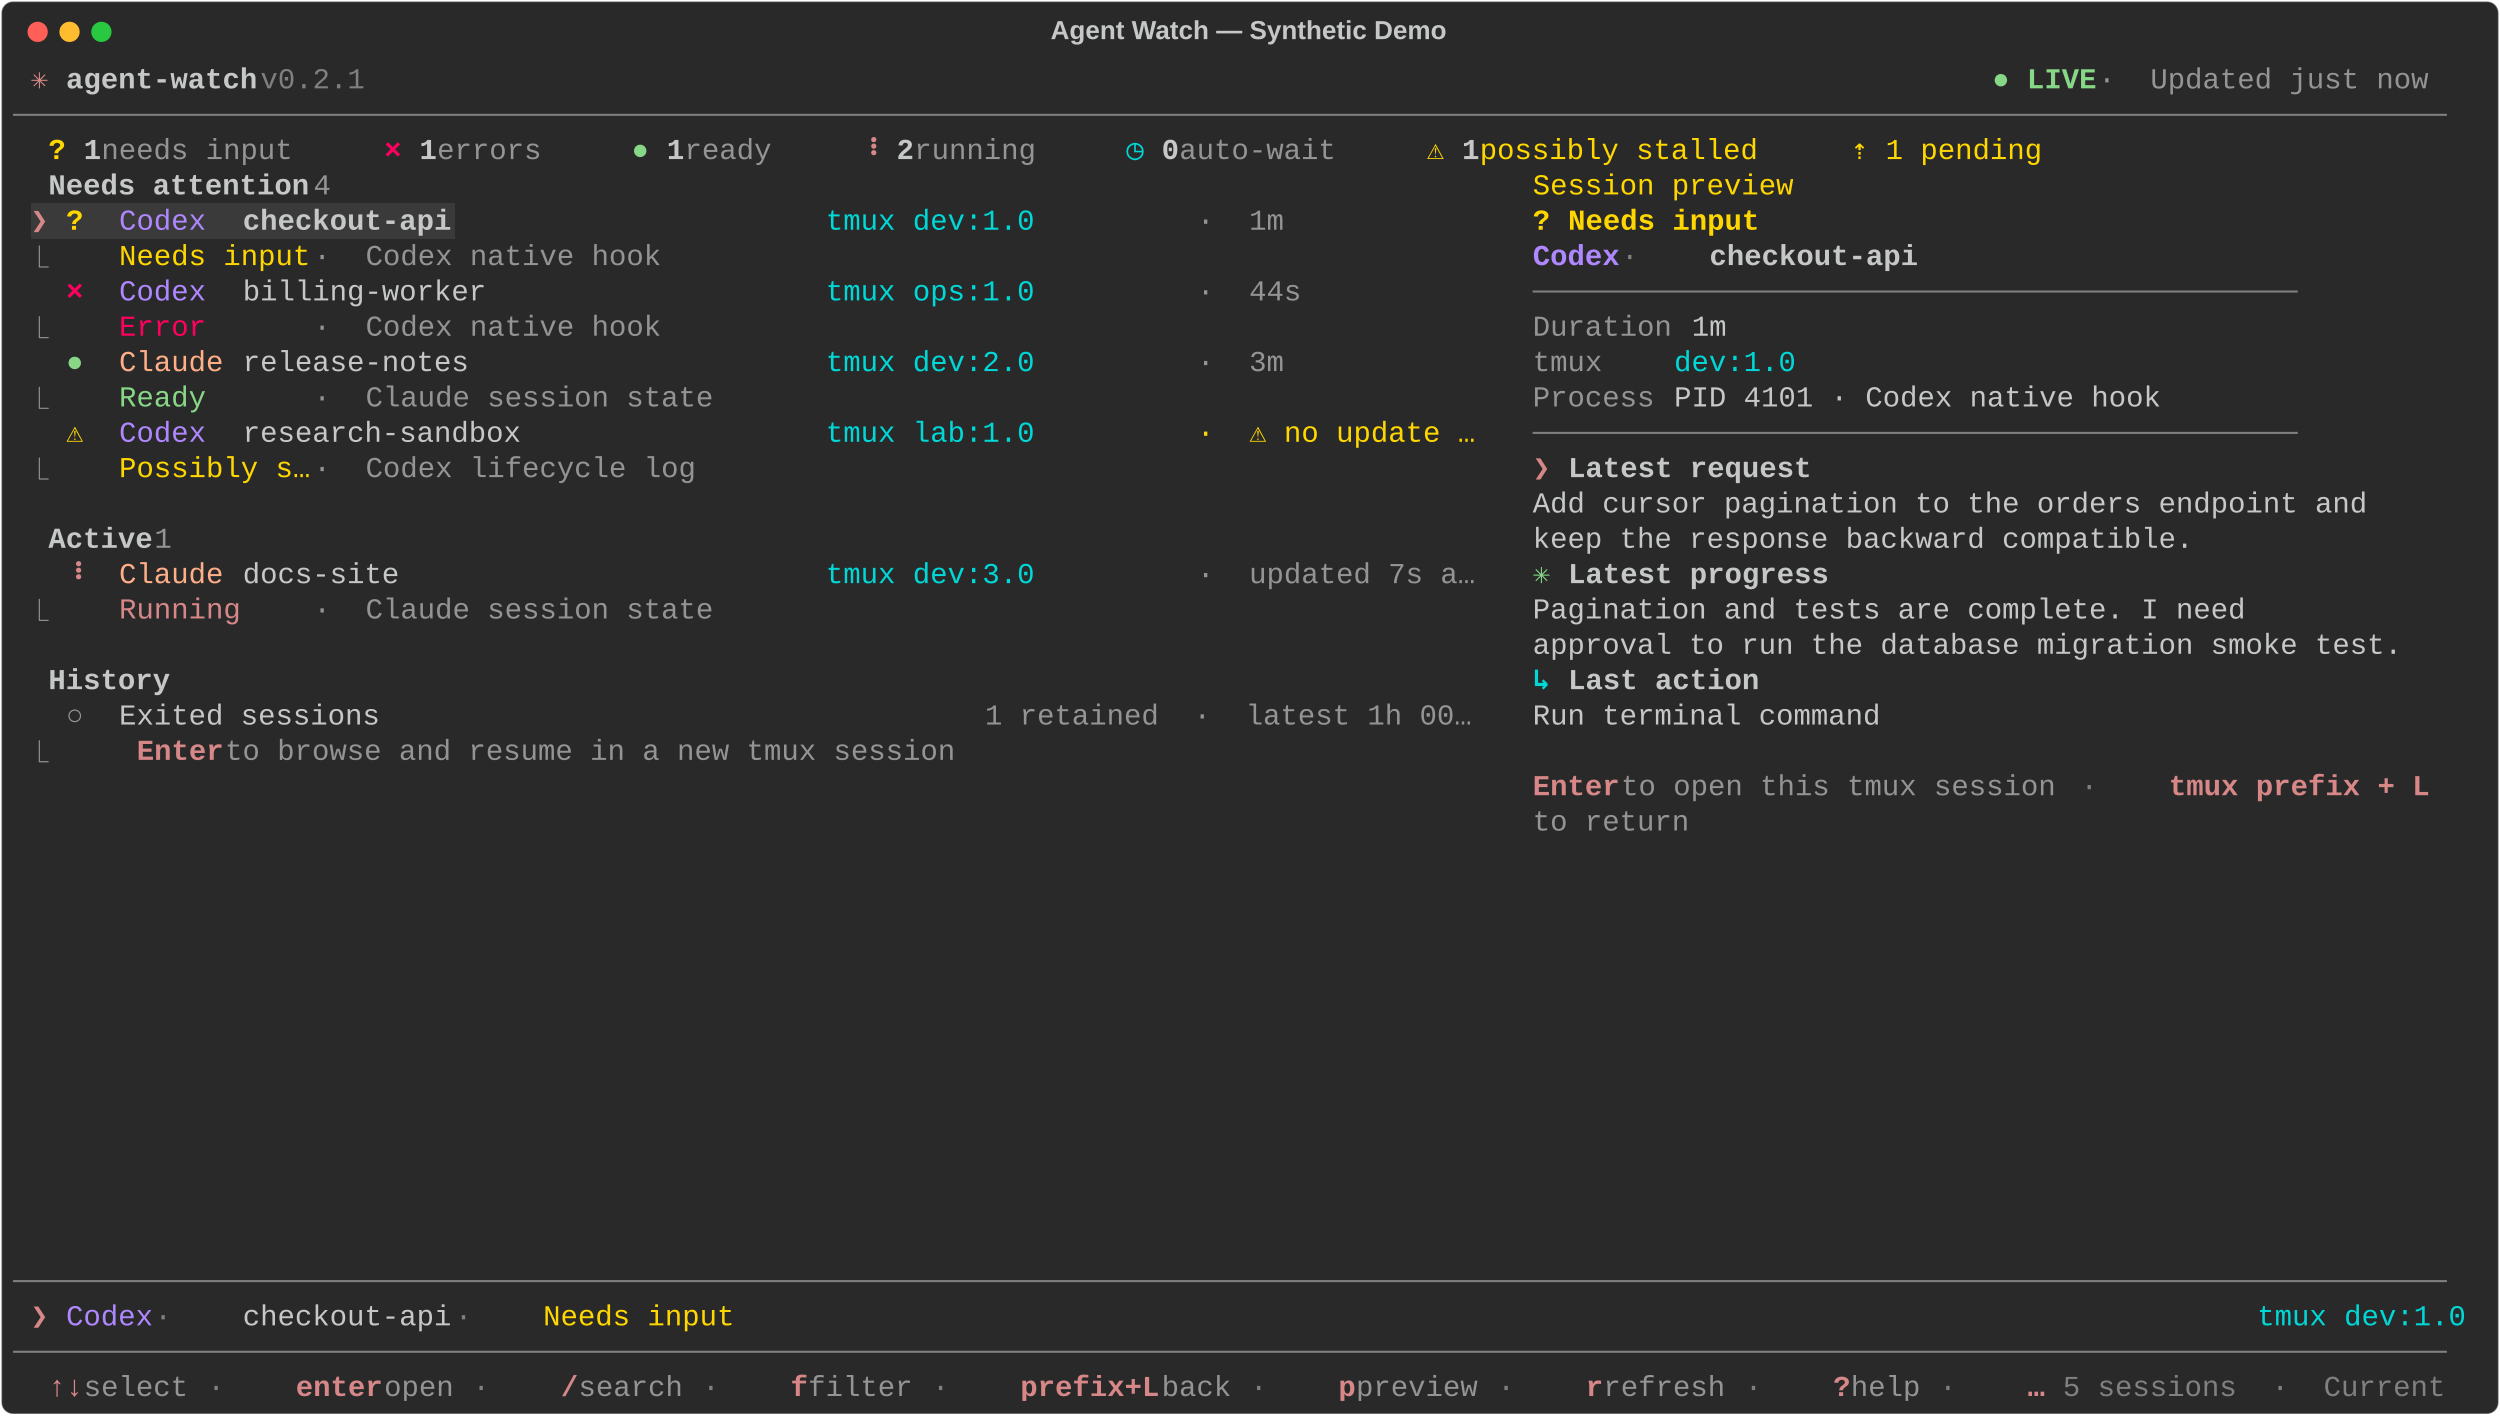
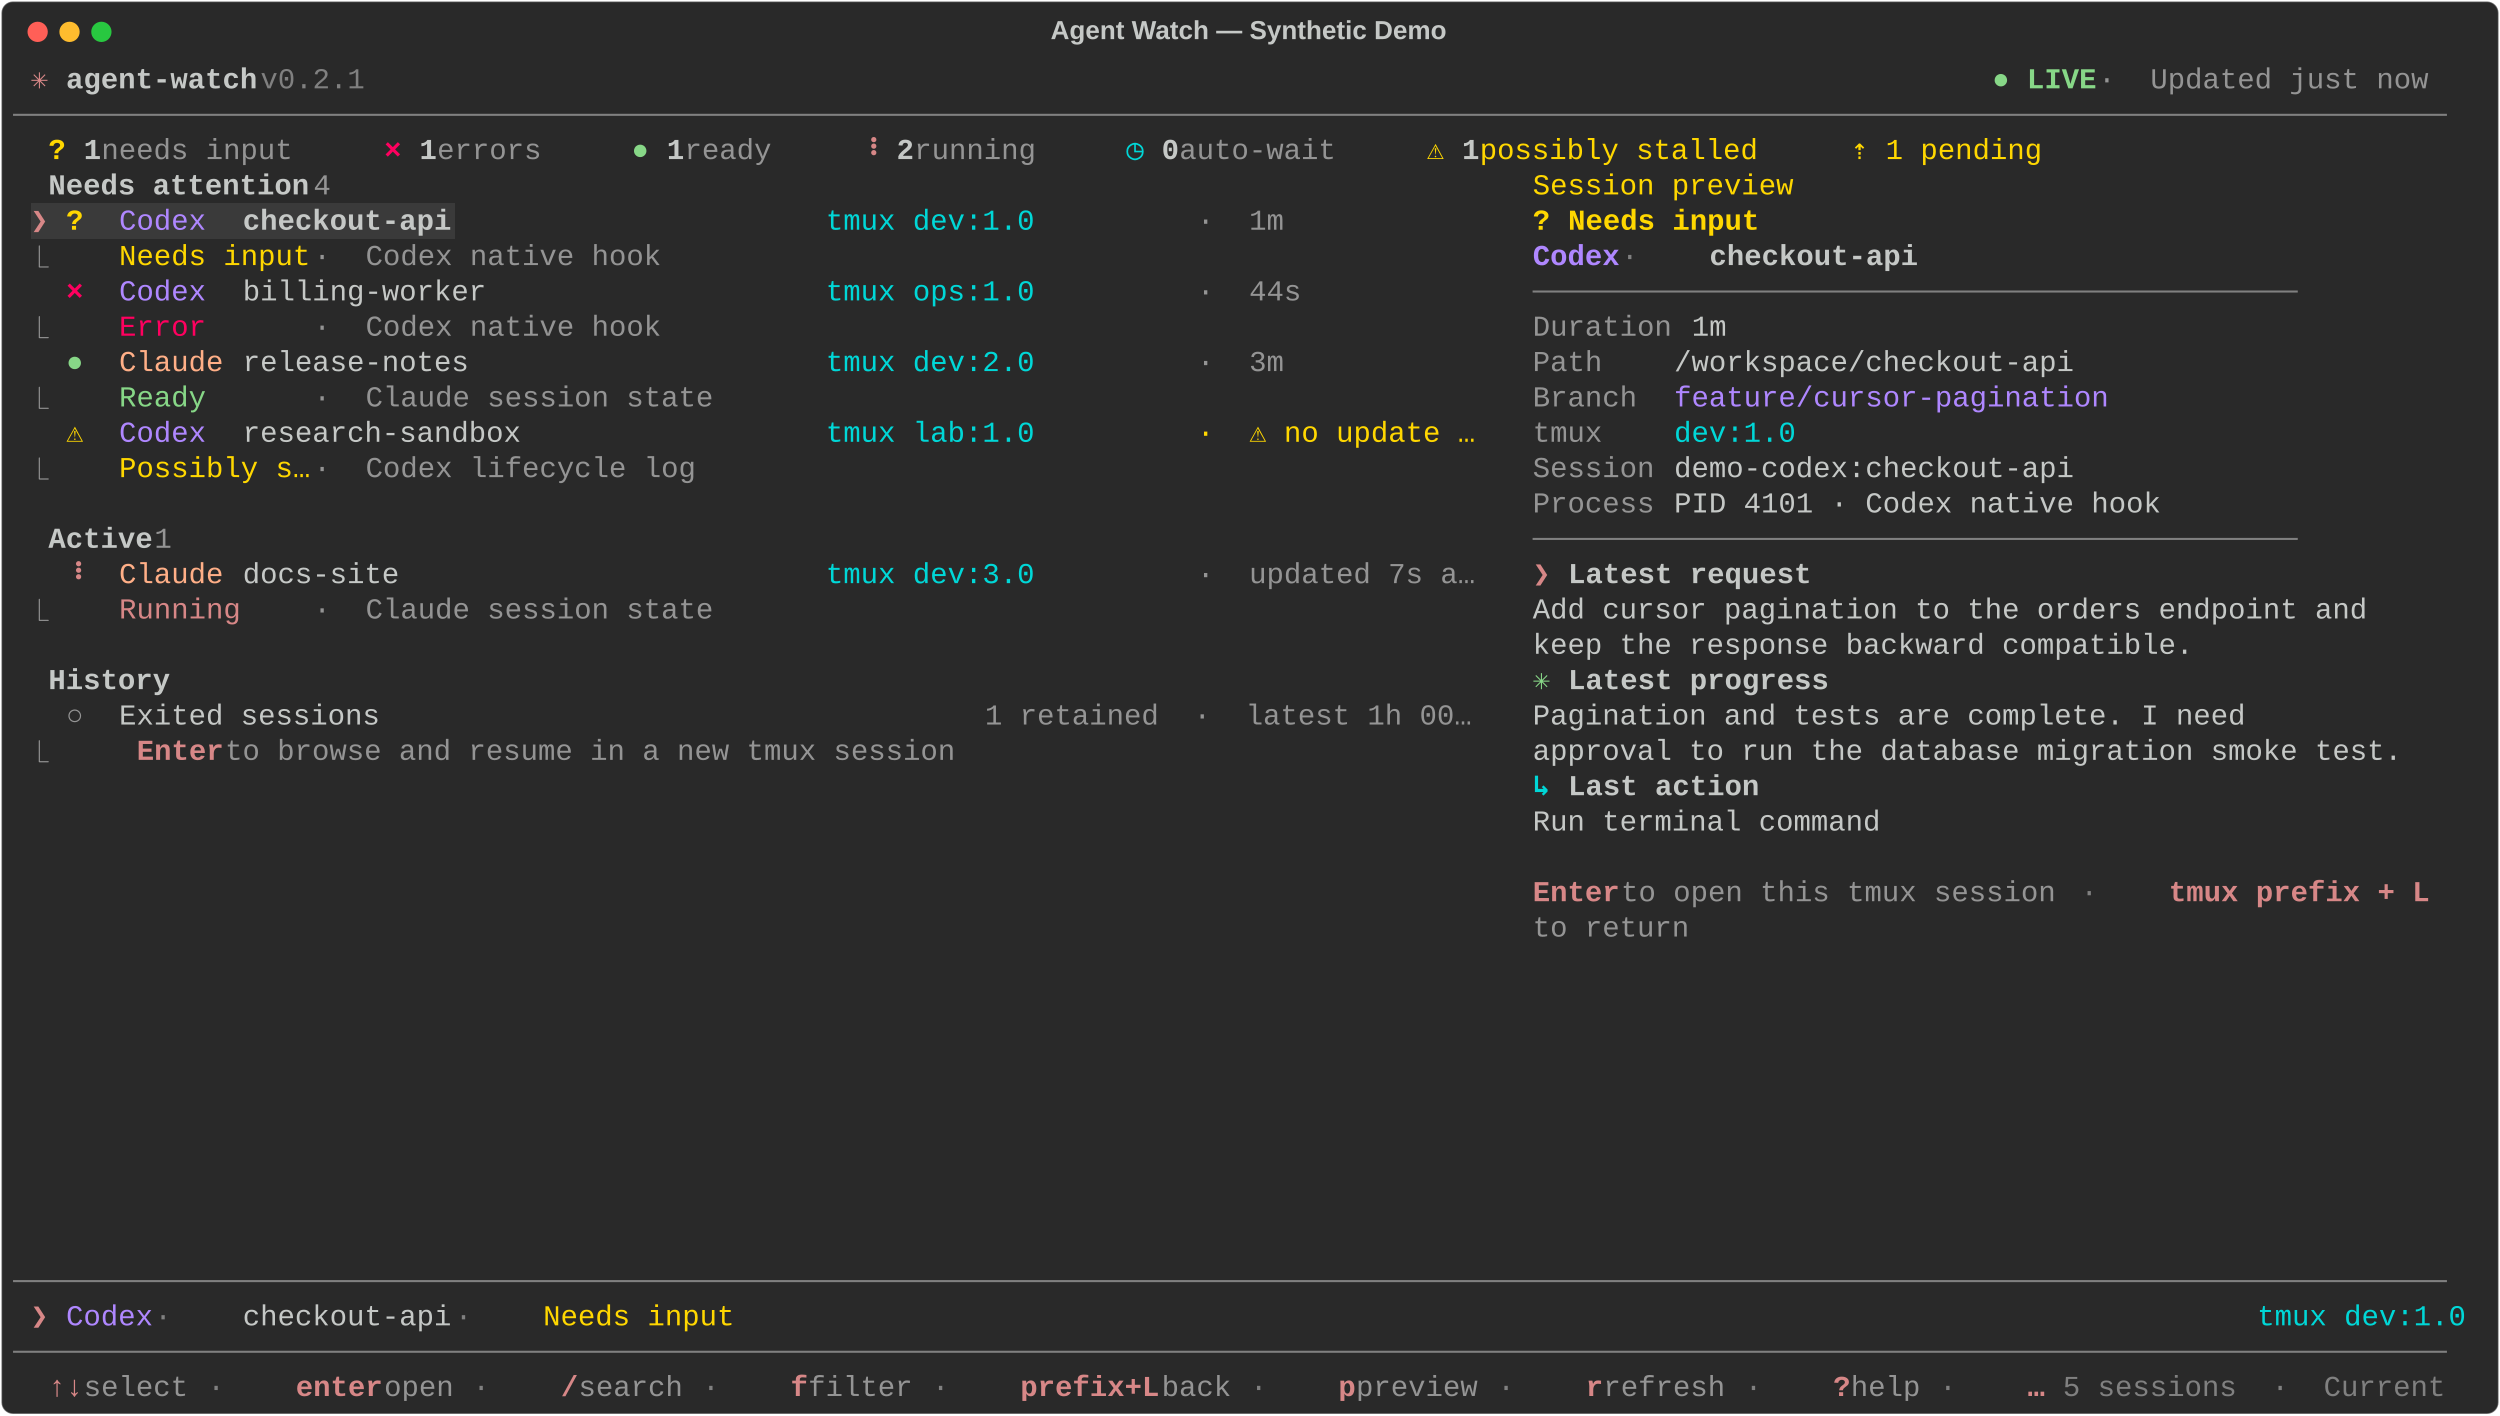
<svg xmlns="http://www.w3.org/2000/svg" class="rich-terminal" viewBox="0 0 1726 977.2">
  <style>

.agent-watch-demo-matrix {
        font-family: "SFMono-Regular", Consolas, "Liberation Mono", monospace;
        font-size: 20px;
        line-height: 24.4px;
        font-variant-east-asian: full-width;
    }

    .agent-watch-demo-title {
        font-size: 18px;
        font-weight: bold;
        font-family: arial;
    }

    .agent-watch-demo-r1 { fill: #c5c8c6 }
.agent-watch-demo-r2 { fill: #d78787;font-weight: bold }
.agent-watch-demo-r3 { fill: #c5c8c6;font-weight: bold }
.agent-watch-demo-r4 { fill: #808080 }
.agent-watch-demo-r5 { fill: #87d787;font-weight: bold }
.agent-watch-demo-r6 { fill: #949494 }
.agent-watch-demo-r7 { fill: #ffd700;font-weight: bold }
.agent-watch-demo-r8 { fill: #ff005f;font-weight: bold }
.agent-watch-demo-r9 { fill: #00d7d7;font-weight: bold }
.agent-watch-demo-r10 { fill: #ffd700 }
.agent-watch-demo-r11 { fill: #af87ff }
.agent-watch-demo-r12 { fill: #00d7d7 }
.agent-watch-demo-r13 { fill: #af87ff;font-weight: bold }
.agent-watch-demo-r14 { fill: #ff005f }
.agent-watch-demo-r15 { fill: #ffaf87 }
.agent-watch-demo-r16 { fill: #87d787 }
.agent-watch-demo-r17 { fill: #d78787 }
.agent-watch-demo-r18 { fill: #949494;font-weight: bold }
    </style>
  <defs>
    <clipPath id="agent-watch-demo-clip-terminal">
      <rect x="0" y="0" width="1707.0" height="926.2" />
    </clipPath>
    <clipPath id="agent-watch-demo-line-0">
      <rect x="0" y="1.5" width="1708" height="24.65" />
    </clipPath>
    <clipPath id="agent-watch-demo-line-1">
      <rect x="0" y="25.9" width="1708" height="24.65" />
    </clipPath>
    <clipPath id="agent-watch-demo-line-2">
      <rect x="0" y="50.3" width="1708" height="24.65" />
    </clipPath>
    <clipPath id="agent-watch-demo-line-3">
      <rect x="0" y="74.7" width="1708" height="24.65" />
    </clipPath>
    <clipPath id="agent-watch-demo-line-4">
      <rect x="0" y="99.1" width="1708" height="24.65" />
    </clipPath>
    <clipPath id="agent-watch-demo-line-5">
      <rect x="0" y="123.5" width="1708" height="24.65" />
    </clipPath>
    <clipPath id="agent-watch-demo-line-6">
      <rect x="0" y="147.9" width="1708" height="24.65" />
    </clipPath>
    <clipPath id="agent-watch-demo-line-7">
      <rect x="0" y="172.3" width="1708" height="24.65" />
    </clipPath>
    <clipPath id="agent-watch-demo-line-8">
      <rect x="0" y="196.7" width="1708" height="24.65" />
    </clipPath>
    <clipPath id="agent-watch-demo-line-9">
      <rect x="0" y="221.1" width="1708" height="24.65" />
    </clipPath>
    <clipPath id="agent-watch-demo-line-10">
      <rect x="0" y="245.5" width="1708" height="24.65" />
    </clipPath>
    <clipPath id="agent-watch-demo-line-11">
      <rect x="0" y="269.9" width="1708" height="24.65" />
    </clipPath>
    <clipPath id="agent-watch-demo-line-12">
      <rect x="0" y="294.3" width="1708" height="24.65" />
    </clipPath>
    <clipPath id="agent-watch-demo-line-13">
      <rect x="0" y="318.7" width="1708" height="24.65" />
    </clipPath>
    <clipPath id="agent-watch-demo-line-14">
      <rect x="0" y="343.1" width="1708" height="24.65" />
    </clipPath>
    <clipPath id="agent-watch-demo-line-15">
      <rect x="0" y="367.5" width="1708" height="24.65" />
    </clipPath>
    <clipPath id="agent-watch-demo-line-16">
      <rect x="0" y="391.9" width="1708" height="24.65" />
    </clipPath>
    <clipPath id="agent-watch-demo-line-17">
      <rect x="0" y="416.3" width="1708" height="24.65" />
    </clipPath>
    <clipPath id="agent-watch-demo-line-18">
      <rect x="0" y="440.7" width="1708" height="24.65" />
    </clipPath>
    <clipPath id="agent-watch-demo-line-19">
      <rect x="0" y="465.1" width="1708" height="24.65" />
    </clipPath>
    <clipPath id="agent-watch-demo-line-20">
      <rect x="0" y="489.5" width="1708" height="24.65" />
    </clipPath>
    <clipPath id="agent-watch-demo-line-21">
      <rect x="0" y="513.9" width="1708" height="24.65" />
    </clipPath>
    <clipPath id="agent-watch-demo-line-22">
      <rect x="0" y="538.3" width="1708" height="24.65" />
    </clipPath>
    <clipPath id="agent-watch-demo-line-23">
      <rect x="0" y="562.7" width="1708" height="24.65" />
    </clipPath>
    <clipPath id="agent-watch-demo-line-24">
      <rect x="0" y="587.1" width="1708" height="24.65" />
    </clipPath>
    <clipPath id="agent-watch-demo-line-25">
      <rect x="0" y="611.5" width="1708" height="24.65" />
    </clipPath>
    <clipPath id="agent-watch-demo-line-26">
      <rect x="0" y="635.9" width="1708" height="24.65" />
    </clipPath>
    <clipPath id="agent-watch-demo-line-27">
      <rect x="0" y="660.3" width="1708" height="24.65" />
    </clipPath>
    <clipPath id="agent-watch-demo-line-28">
      <rect x="0" y="684.7" width="1708" height="24.65" />
    </clipPath>
    <clipPath id="agent-watch-demo-line-29">
      <rect x="0" y="709.1" width="1708" height="24.65" />
    </clipPath>
    <clipPath id="agent-watch-demo-line-30">
      <rect x="0" y="733.5" width="1708" height="24.65" />
    </clipPath>
    <clipPath id="agent-watch-demo-line-31">
      <rect x="0" y="757.9" width="1708" height="24.65" />
    </clipPath>
    <clipPath id="agent-watch-demo-line-32">
      <rect x="0" y="782.3" width="1708" height="24.65" />
    </clipPath>
    <clipPath id="agent-watch-demo-line-33">
      <rect x="0" y="806.7" width="1708" height="24.65" />
    </clipPath>
    <clipPath id="agent-watch-demo-line-34">
      <rect x="0" y="831.1" width="1708" height="24.65" />
    </clipPath>
    <clipPath id="agent-watch-demo-line-35">
      <rect x="0" y="855.5" width="1708" height="24.65" />
    </clipPath>
    <clipPath id="agent-watch-demo-line-36">
      <rect x="0" y="879.9" width="1708" height="24.65" />
    </clipPath>
  </defs>
  <rect fill="#292929" stroke="rgba(255,255,255,0.35)" stroke-width="1" x="1" y="1" width="1724" height="975.2" rx="8" />
  <text class="agent-watch-demo-title" fill="#c5c8c6" text-anchor="middle" x="862" y="27">Agent Watch — Synthetic Demo</text>
  <g transform="translate(26,22)">
    <circle cx="0" cy="0" r="7" fill="#ff5f57" />
    <circle cx="22" cy="0" r="7" fill="#febc2e" />
    <circle cx="44" cy="0" r="7" fill="#28c840" />
  </g>
  <g transform="translate(9, 41)" clip-path="url(#agent-watch-demo-clip-terminal)">
    <rect fill="#3a3a3a" x="12.2" y="99.1" width="24.4" height="24.65" shape-rendering="crispEdges" />
    <rect fill="#3a3a3a" x="36.6" y="99.1" width="36.6" height="24.65" shape-rendering="crispEdges" />
    <rect fill="#3a3a3a" x="73.2" y="99.1" width="85.4" height="24.65" shape-rendering="crispEdges" />
    <rect fill="#3a3a3a" x="158.6" y="99.1" width="146.4" height="24.65" shape-rendering="crispEdges" />
    <g class="agent-watch-demo-matrix">
      <text class="agent-watch-demo-r2" x="12.2" y="20" textLength="24.4" clip-path="url(#agent-watch-demo-line-0)">✳ </text>
      <text class="agent-watch-demo-r3" x="36.6" y="20" textLength="134.2" clip-path="url(#agent-watch-demo-line-0)">agent-watch</text>
      <text class="agent-watch-demo-r4" x="170.8" y="20" textLength="97.6" clip-path="url(#agent-watch-demo-line-0)">  v0.2.1</text>
      <text class="agent-watch-demo-r5" x="1366.4" y="20" textLength="73.2" clip-path="url(#agent-watch-demo-line-0)">● LIVE</text>
      <text class="agent-watch-demo-r6" x="1439.6" y="20" textLength="256.2" clip-path="url(#agent-watch-demo-line-0)">  ·  Updated just now</text>
      <text class="agent-watch-demo-r1" x="1708" y="20" textLength="12.2" clip-path="url(#agent-watch-demo-line-0)">
</text>
      <text class="agent-watch-demo-r4" x="0" y="44.4" textLength="1708" clip-path="url(#agent-watch-demo-line-1)">────────────────────────────────────────────────────────────────────────────────────────────────────────────────────────────────────────────</text>
      <text class="agent-watch-demo-r1" x="1708" y="44.4" textLength="12.2" clip-path="url(#agent-watch-demo-line-1)">
</text>
      <text class="agent-watch-demo-r7" x="24.4" y="68.8" textLength="24.4" clip-path="url(#agent-watch-demo-line-2)">? </text>
      <text class="agent-watch-demo-r3" x="48.8" y="68.8" textLength="12.2" clip-path="url(#agent-watch-demo-line-2)">1</text>
      <text class="agent-watch-demo-r6" x="61" y="68.8" textLength="146.4" clip-path="url(#agent-watch-demo-line-2)"> needs input</text>
      <text class="agent-watch-demo-r8" x="256.2" y="68.8" textLength="24.4" clip-path="url(#agent-watch-demo-line-2)">× </text>
      <text class="agent-watch-demo-r3" x="280.6" y="68.8" textLength="12.2" clip-path="url(#agent-watch-demo-line-2)">1</text>
      <text class="agent-watch-demo-r6" x="292.8" y="68.8" textLength="85.4" clip-path="url(#agent-watch-demo-line-2)"> errors</text>
      <text class="agent-watch-demo-r5" x="427" y="68.8" textLength="24.4" clip-path="url(#agent-watch-demo-line-2)">● </text>
      <text class="agent-watch-demo-r3" x="451.4" y="68.8" textLength="12.2" clip-path="url(#agent-watch-demo-line-2)">1</text>
      <text class="agent-watch-demo-r6" x="463.6" y="68.8" textLength="73.2" clip-path="url(#agent-watch-demo-line-2)"> ready</text>
      <text class="agent-watch-demo-r2" x="585.6" y="68.8" textLength="24.4" clip-path="url(#agent-watch-demo-line-2)">⠸ </text>
      <text class="agent-watch-demo-r3" x="610" y="68.8" textLength="12.2" clip-path="url(#agent-watch-demo-line-2)">2</text>
      <text class="agent-watch-demo-r6" x="622.2" y="68.8" textLength="97.6" clip-path="url(#agent-watch-demo-line-2)"> running</text>
      <text class="agent-watch-demo-r9" x="768.6" y="68.8" textLength="24.4" clip-path="url(#agent-watch-demo-line-2)">◷ </text>
      <text class="agent-watch-demo-r3" x="793" y="68.8" textLength="12.2" clip-path="url(#agent-watch-demo-line-2)">0</text>
      <text class="agent-watch-demo-r6" x="805.2" y="68.8" textLength="122" clip-path="url(#agent-watch-demo-line-2)"> auto-wait</text>
      <text class="agent-watch-demo-r7" x="976" y="68.8" textLength="24.4" clip-path="url(#agent-watch-demo-line-2)">⚠ </text>
      <text class="agent-watch-demo-r3" x="1000.4" y="68.8" textLength="12.2" clip-path="url(#agent-watch-demo-line-2)">1</text>
      <text class="agent-watch-demo-r10" x="1012.6" y="68.8" textLength="207.4" clip-path="url(#agent-watch-demo-line-2)"> possibly stalled</text>
      <text class="agent-watch-demo-r10" x="1268.8" y="68.8" textLength="134.2" clip-path="url(#agent-watch-demo-line-2)">⇡ 1 pending</text>
      <text class="agent-watch-demo-r1" x="1708" y="68.8" textLength="12.2" clip-path="url(#agent-watch-demo-line-2)">
</text>
      <text class="agent-watch-demo-r3" x="24.4" y="93.2" textLength="183" clip-path="url(#agent-watch-demo-line-3)">Needs attention</text>
      <text class="agent-watch-demo-r6" x="207.4" y="93.2" textLength="36.6" clip-path="url(#agent-watch-demo-line-3)">  4</text>
      <text class="agent-watch-demo-r10" x="1049.2" y="93.2" textLength="207.4" clip-path="url(#agent-watch-demo-line-3)"> Session preview </text>
      <text class="agent-watch-demo-r1" x="1708" y="93.2" textLength="12.2" clip-path="url(#agent-watch-demo-line-3)">
</text>
      <text class="agent-watch-demo-r2" x="12.2" y="117.6" textLength="24.4" clip-path="url(#agent-watch-demo-line-4)">❯ </text>
      <text class="agent-watch-demo-r7" x="36.6" y="117.6" textLength="36.6" clip-path="url(#agent-watch-demo-line-4)">?  </text>
      <text class="agent-watch-demo-r11" x="73.2" y="117.6" textLength="85.4" clip-path="url(#agent-watch-demo-line-4)">Codex  </text>
      <text class="agent-watch-demo-r3" x="158.6" y="117.6" textLength="146.4" clip-path="url(#agent-watch-demo-line-4)">checkout-api</text>
      <text class="agent-watch-demo-r12" x="561.2" y="117.6" textLength="244" clip-path="url(#agent-watch-demo-line-4)">tmux dev:1.0        </text>
      <text class="agent-watch-demo-r6" x="817.4" y="117.6" textLength="195.2" clip-path="url(#agent-watch-demo-line-4)">·  1m           </text>
      <text class="agent-watch-demo-r7" x="1049.2" y="117.6" textLength="24.4" clip-path="url(#agent-watch-demo-line-4)">? </text>
      <text class="agent-watch-demo-r7" x="1073.6" y="117.6" textLength="134.2" clip-path="url(#agent-watch-demo-line-4)">Needs input</text>
      <text class="agent-watch-demo-r1" x="1708" y="117.6" textLength="12.2" clip-path="url(#agent-watch-demo-line-4)">
</text>
      <text class="agent-watch-demo-r6" x="12.2" y="142" textLength="61" clip-path="url(#agent-watch-demo-line-5)">   ⎿ </text>
      <text class="agent-watch-demo-r10" x="73.2" y="142" textLength="134.2" clip-path="url(#agent-watch-demo-line-5)">Needs input</text>
      <text class="agent-watch-demo-r6" x="207.4" y="142" textLength="244" clip-path="url(#agent-watch-demo-line-5)">·  Codex native hook</text>
      <text class="agent-watch-demo-r13" x="1049.2" y="142" textLength="61" clip-path="url(#agent-watch-demo-line-5)">Codex</text>
      <text class="agent-watch-demo-r4" x="1110.2" y="142" textLength="61" clip-path="url(#agent-watch-demo-line-5)">  ·  </text>
      <text class="agent-watch-demo-r3" x="1171.2" y="142" textLength="146.4" clip-path="url(#agent-watch-demo-line-5)">checkout-api</text>
      <text class="agent-watch-demo-r1" x="1708" y="142" textLength="12.2" clip-path="url(#agent-watch-demo-line-5)">
</text>
      <text class="agent-watch-demo-r8" x="36.6" y="166.4" textLength="36.6" clip-path="url(#agent-watch-demo-line-6)">×  </text>
      <text class="agent-watch-demo-r11" x="73.2" y="166.4" textLength="85.4" clip-path="url(#agent-watch-demo-line-6)">Codex  </text>
      <text class="agent-watch-demo-r1" x="158.6" y="166.4" textLength="170.8" clip-path="url(#agent-watch-demo-line-6)">billing-worker</text>
      <text class="agent-watch-demo-r12" x="561.2" y="166.4" textLength="244" clip-path="url(#agent-watch-demo-line-6)">tmux ops:1.0        </text>
      <text class="agent-watch-demo-r6" x="817.4" y="166.4" textLength="195.2" clip-path="url(#agent-watch-demo-line-6)">·  44s          </text>
      <text class="agent-watch-demo-r4" x="1049.2" y="166.4" textLength="536.8" clip-path="url(#agent-watch-demo-line-6)">────────────────────────────────────────────</text>
      <text class="agent-watch-demo-r1" x="1708" y="166.4" textLength="12.2" clip-path="url(#agent-watch-demo-line-6)">
</text>
      <text class="agent-watch-demo-r6" x="12.2" y="190.8" textLength="61" clip-path="url(#agent-watch-demo-line-7)">   ⎿ </text>
      <text class="agent-watch-demo-r14" x="73.2" y="190.8" textLength="134.2" clip-path="url(#agent-watch-demo-line-7)">Error      </text>
      <text class="agent-watch-demo-r6" x="207.4" y="190.8" textLength="244" clip-path="url(#agent-watch-demo-line-7)">·  Codex native hook</text>
      <text class="agent-watch-demo-r6" x="1049.2" y="190.8" textLength="97.6" clip-path="url(#agent-watch-demo-line-7)">Duration</text>
      <text class="agent-watch-demo-r1" x="1159" y="190.8" textLength="24.4" clip-path="url(#agent-watch-demo-line-7)">1m</text>
      <text class="agent-watch-demo-r1" x="1708" y="190.8" textLength="12.2" clip-path="url(#agent-watch-demo-line-7)">
</text>
      <text class="agent-watch-demo-r5" x="36.6" y="215.2" textLength="36.6" clip-path="url(#agent-watch-demo-line-8)">●  </text>
      <text class="agent-watch-demo-r15" x="73.2" y="215.2" textLength="85.4" clip-path="url(#agent-watch-demo-line-8)">Claude </text>
      <text class="agent-watch-demo-r1" x="158.6" y="215.2" textLength="158.6" clip-path="url(#agent-watch-demo-line-8)">release-notes</text>
      <text class="agent-watch-demo-r12" x="561.2" y="215.2" textLength="244" clip-path="url(#agent-watch-demo-line-8)">tmux dev:2.0        </text>
      <text class="agent-watch-demo-r6" x="817.4" y="215.2" textLength="195.2" clip-path="url(#agent-watch-demo-line-8)">·  3m           </text>
-       <text class="agent-watch-demo-r6" x="1049.2" y="215.2" textLength="48.8" clip-path="url(#agent-watch-demo-line-8)">tmux</text>
-       <text class="agent-watch-demo-r12" x="1146.8" y="215.2" textLength="85.4" clip-path="url(#agent-watch-demo-line-8)">dev:1.0</text>
+       <text class="agent-watch-demo-r6" x="1049.2" y="215.2" textLength="48.8" clip-path="url(#agent-watch-demo-line-8)">Path</text>
+       <text class="agent-watch-demo-r1" x="1146.8" y="215.2" textLength="280.6" clip-path="url(#agent-watch-demo-line-8)">/workspace/checkout-api</text>
      <text class="agent-watch-demo-r1" x="1708" y="215.2" textLength="12.2" clip-path="url(#agent-watch-demo-line-8)">
</text>
      <text class="agent-watch-demo-r6" x="12.2" y="239.6" textLength="61" clip-path="url(#agent-watch-demo-line-9)">   ⎿ </text>
      <text class="agent-watch-demo-r16" x="73.2" y="239.6" textLength="134.2" clip-path="url(#agent-watch-demo-line-9)">Ready      </text>
      <text class="agent-watch-demo-r6" x="207.4" y="239.6" textLength="280.6" clip-path="url(#agent-watch-demo-line-9)">·  Claude session state</text>
-       <text class="agent-watch-demo-r6" x="1049.2" y="239.6" textLength="85.4" clip-path="url(#agent-watch-demo-line-9)">Process</text>
-       <text class="agent-watch-demo-r1" x="1146.8" y="239.6" textLength="341.6" clip-path="url(#agent-watch-demo-line-9)">PID 4101 · Codex native hook</text>
+       <text class="agent-watch-demo-r6" x="1049.2" y="239.6" textLength="73.2" clip-path="url(#agent-watch-demo-line-9)">Branch</text>
+       <text class="agent-watch-demo-r11" x="1146.8" y="239.6" textLength="305" clip-path="url(#agent-watch-demo-line-9)">feature/cursor-pagination</text>
      <text class="agent-watch-demo-r1" x="1708" y="239.6" textLength="12.2" clip-path="url(#agent-watch-demo-line-9)">
</text>
      <text class="agent-watch-demo-r7" x="36.6" y="264" textLength="36.6" clip-path="url(#agent-watch-demo-line-10)">⚠  </text>
      <text class="agent-watch-demo-r11" x="73.2" y="264" textLength="85.4" clip-path="url(#agent-watch-demo-line-10)">Codex  </text>
      <text class="agent-watch-demo-r1" x="158.6" y="264" textLength="195.2" clip-path="url(#agent-watch-demo-line-10)">research-sandbox</text>
      <text class="agent-watch-demo-r12" x="561.2" y="264" textLength="244" clip-path="url(#agent-watch-demo-line-10)">tmux lab:1.0        </text>
      <text class="agent-watch-demo-r10" x="817.4" y="264" textLength="195.2" clip-path="url(#agent-watch-demo-line-10)">·  ⚠ no update …</text>
-       <text class="agent-watch-demo-r4" x="1049.2" y="264" textLength="536.8" clip-path="url(#agent-watch-demo-line-10)">────────────────────────────────────────────</text>
+       <text class="agent-watch-demo-r6" x="1049.2" y="264" textLength="48.8" clip-path="url(#agent-watch-demo-line-10)">tmux</text>
+       <text class="agent-watch-demo-r12" x="1146.8" y="264" textLength="85.4" clip-path="url(#agent-watch-demo-line-10)">dev:1.0</text>
      <text class="agent-watch-demo-r1" x="1708" y="264" textLength="12.2" clip-path="url(#agent-watch-demo-line-10)">
</text>
      <text class="agent-watch-demo-r6" x="12.2" y="288.4" textLength="61" clip-path="url(#agent-watch-demo-line-11)">   ⎿ </text>
      <text class="agent-watch-demo-r10" x="73.2" y="288.4" textLength="134.2" clip-path="url(#agent-watch-demo-line-11)">Possibly s…</text>
      <text class="agent-watch-demo-r6" x="207.4" y="288.4" textLength="268.4" clip-path="url(#agent-watch-demo-line-11)">·  Codex lifecycle log</text>
-       <text class="agent-watch-demo-r2" x="1049.2" y="288.4" textLength="24.4" clip-path="url(#agent-watch-demo-line-11)">❯ </text>
-       <text class="agent-watch-demo-r3" x="1073.6" y="288.4" textLength="170.8" clip-path="url(#agent-watch-demo-line-11)">Latest request</text>
+       <text class="agent-watch-demo-r6" x="1049.2" y="288.4" textLength="85.4" clip-path="url(#agent-watch-demo-line-11)">Session</text>
+       <text class="agent-watch-demo-r1" x="1146.8" y="288.4" textLength="280.6" clip-path="url(#agent-watch-demo-line-11)">demo-codex:checkout-api</text>
      <text class="agent-watch-demo-r1" x="1708" y="288.4" textLength="12.2" clip-path="url(#agent-watch-demo-line-11)">
</text>
-       <text class="agent-watch-demo-r1" x="1049.2" y="312.8" textLength="585.6" clip-path="url(#agent-watch-demo-line-12)">Add cursor pagination to the orders endpoint and</text>
+       <text class="agent-watch-demo-r6" x="1049.2" y="312.8" textLength="85.4" clip-path="url(#agent-watch-demo-line-12)">Process</text>
+       <text class="agent-watch-demo-r1" x="1146.8" y="312.8" textLength="341.6" clip-path="url(#agent-watch-demo-line-12)">PID 4101 · Codex native hook</text>
      <text class="agent-watch-demo-r1" x="1708" y="312.8" textLength="12.2" clip-path="url(#agent-watch-demo-line-12)">
</text>
      <text class="agent-watch-demo-r3" x="24.4" y="337.2" textLength="73.2" clip-path="url(#agent-watch-demo-line-13)">Active</text>
      <text class="agent-watch-demo-r6" x="97.6" y="337.2" textLength="36.6" clip-path="url(#agent-watch-demo-line-13)">  1</text>
-       <text class="agent-watch-demo-r1" x="1049.2" y="337.2" textLength="463.6" clip-path="url(#agent-watch-demo-line-13)">keep the response backward compatible.</text>
+       <text class="agent-watch-demo-r4" x="1049.2" y="337.2" textLength="536.8" clip-path="url(#agent-watch-demo-line-13)">────────────────────────────────────────────</text>
      <text class="agent-watch-demo-r1" x="1708" y="337.2" textLength="12.2" clip-path="url(#agent-watch-demo-line-13)">
</text>
      <text class="agent-watch-demo-r2" x="36.6" y="361.6" textLength="36.6" clip-path="url(#agent-watch-demo-line-14)">⠸  </text>
      <text class="agent-watch-demo-r15" x="73.2" y="361.6" textLength="85.4" clip-path="url(#agent-watch-demo-line-14)">Claude </text>
      <text class="agent-watch-demo-r1" x="158.6" y="361.6" textLength="109.8" clip-path="url(#agent-watch-demo-line-14)">docs-site</text>
      <text class="agent-watch-demo-r12" x="561.2" y="361.6" textLength="244" clip-path="url(#agent-watch-demo-line-14)">tmux dev:3.0        </text>
      <text class="agent-watch-demo-r6" x="817.4" y="361.6" textLength="195.2" clip-path="url(#agent-watch-demo-line-14)">·  updated 7s a…</text>
-       <text class="agent-watch-demo-r5" x="1049.2" y="361.6" textLength="24.4" clip-path="url(#agent-watch-demo-line-14)">✳ </text>
-       <text class="agent-watch-demo-r3" x="1073.6" y="361.6" textLength="183" clip-path="url(#agent-watch-demo-line-14)">Latest progress</text>
+       <text class="agent-watch-demo-r2" x="1049.2" y="361.6" textLength="24.4" clip-path="url(#agent-watch-demo-line-14)">❯ </text>
+       <text class="agent-watch-demo-r3" x="1073.6" y="361.6" textLength="170.8" clip-path="url(#agent-watch-demo-line-14)">Latest request</text>
      <text class="agent-watch-demo-r1" x="1708" y="361.6" textLength="12.2" clip-path="url(#agent-watch-demo-line-14)">
</text>
      <text class="agent-watch-demo-r6" x="12.2" y="386" textLength="61" clip-path="url(#agent-watch-demo-line-15)">   ⎿ </text>
      <text class="agent-watch-demo-r17" x="73.2" y="386" textLength="134.2" clip-path="url(#agent-watch-demo-line-15)">Running    </text>
      <text class="agent-watch-demo-r6" x="207.4" y="386" textLength="280.6" clip-path="url(#agent-watch-demo-line-15)">·  Claude session state</text>
-       <text class="agent-watch-demo-r1" x="1049.2" y="386" textLength="500.2" clip-path="url(#agent-watch-demo-line-15)">Pagination and tests are complete. I need</text>
+       <text class="agent-watch-demo-r1" x="1049.2" y="386" textLength="585.6" clip-path="url(#agent-watch-demo-line-15)">Add cursor pagination to the orders endpoint and</text>
      <text class="agent-watch-demo-r1" x="1708" y="386" textLength="12.2" clip-path="url(#agent-watch-demo-line-15)">
</text>
-       <text class="agent-watch-demo-r1" x="1049.2" y="410.4" textLength="610" clip-path="url(#agent-watch-demo-line-16)">approval to run the database migration smoke test.</text>
+       <text class="agent-watch-demo-r1" x="1049.2" y="410.4" textLength="463.6" clip-path="url(#agent-watch-demo-line-16)">keep the response backward compatible.</text>
      <text class="agent-watch-demo-r1" x="1708" y="410.4" textLength="12.2" clip-path="url(#agent-watch-demo-line-16)">
</text>
      <text class="agent-watch-demo-r3" x="24.4" y="434.8" textLength="85.4" clip-path="url(#agent-watch-demo-line-17)">History</text>
-       <text class="agent-watch-demo-r9" x="1049.2" y="434.8" textLength="24.4" clip-path="url(#agent-watch-demo-line-17)">↳ </text>
-       <text class="agent-watch-demo-r3" x="1073.6" y="434.8" textLength="134.2" clip-path="url(#agent-watch-demo-line-17)">Last action</text>
+       <text class="agent-watch-demo-r5" x="1049.2" y="434.8" textLength="24.4" clip-path="url(#agent-watch-demo-line-17)">✳ </text>
+       <text class="agent-watch-demo-r3" x="1073.6" y="434.8" textLength="183" clip-path="url(#agent-watch-demo-line-17)">Latest progress</text>
      <text class="agent-watch-demo-r1" x="1708" y="434.8" textLength="12.2" clip-path="url(#agent-watch-demo-line-17)">
</text>
      <text class="agent-watch-demo-r18" x="36.6" y="459.2" textLength="36.6" clip-path="url(#agent-watch-demo-line-18)">○  </text>
      <text class="agent-watch-demo-r1" x="73.2" y="459.2" textLength="183" clip-path="url(#agent-watch-demo-line-18)">Exited sessions</text>
      <text class="agent-watch-demo-r6" x="671" y="459.2" textLength="341.6" clip-path="url(#agent-watch-demo-line-18)">1 retained  ·  latest 1h 00…</text>
-       <text class="agent-watch-demo-r1" x="1049.2" y="459.2" textLength="244" clip-path="url(#agent-watch-demo-line-18)">Run terminal command</text>
+       <text class="agent-watch-demo-r1" x="1049.2" y="459.2" textLength="500.2" clip-path="url(#agent-watch-demo-line-18)">Pagination and tests are complete. I need</text>
      <text class="agent-watch-demo-r1" x="1708" y="459.2" textLength="12.2" clip-path="url(#agent-watch-demo-line-18)">
</text>
      <text class="agent-watch-demo-r6" x="12.2" y="483.6" textLength="73.2" clip-path="url(#agent-watch-demo-line-19)">   ⎿  </text>
      <text class="agent-watch-demo-r2" x="85.4" y="483.6" textLength="61" clip-path="url(#agent-watch-demo-line-19)">Enter</text>
      <text class="agent-watch-demo-r6" x="146.4" y="483.6" textLength="524.6" clip-path="url(#agent-watch-demo-line-19)"> to browse and resume in a new tmux session</text>
+       <text class="agent-watch-demo-r1" x="1049.2" y="483.6" textLength="610" clip-path="url(#agent-watch-demo-line-19)">approval to run the database migration smoke test.</text>
      <text class="agent-watch-demo-r1" x="1708" y="483.6" textLength="12.2" clip-path="url(#agent-watch-demo-line-19)">
</text>
-       <text class="agent-watch-demo-r2" x="1049.2" y="508" textLength="61" clip-path="url(#agent-watch-demo-line-20)">Enter</text>
-       <text class="agent-watch-demo-r6" x="1110.2" y="508" textLength="317.2" clip-path="url(#agent-watch-demo-line-20)"> to open this tmux session</text>
-       <text class="agent-watch-demo-r4" x="1427.4" y="508" textLength="61" clip-path="url(#agent-watch-demo-line-20)">  ·  </text>
-       <text class="agent-watch-demo-r2" x="1488.4" y="508" textLength="183" clip-path="url(#agent-watch-demo-line-20)">tmux prefix + L</text>
+       <text class="agent-watch-demo-r9" x="1049.2" y="508" textLength="24.4" clip-path="url(#agent-watch-demo-line-20)">↳ </text>
+       <text class="agent-watch-demo-r3" x="1073.6" y="508" textLength="134.2" clip-path="url(#agent-watch-demo-line-20)">Last action</text>
      <text class="agent-watch-demo-r1" x="1708" y="508" textLength="12.2" clip-path="url(#agent-watch-demo-line-20)">
</text>
-       <text class="agent-watch-demo-r6" x="1049.2" y="532.4" textLength="109.8" clip-path="url(#agent-watch-demo-line-21)">to return</text>
+       <text class="agent-watch-demo-r1" x="1049.2" y="532.4" textLength="244" clip-path="url(#agent-watch-demo-line-21)">Run terminal command</text>
      <text class="agent-watch-demo-r1" x="1708" y="532.4" textLength="12.2" clip-path="url(#agent-watch-demo-line-21)">
</text>
      <text class="agent-watch-demo-r1" x="1708" y="556.8" textLength="12.2" clip-path="url(#agent-watch-demo-line-22)">
</text>
+       <text class="agent-watch-demo-r2" x="1049.2" y="581.2" textLength="61" clip-path="url(#agent-watch-demo-line-23)">Enter</text>
+       <text class="agent-watch-demo-r6" x="1110.2" y="581.2" textLength="317.2" clip-path="url(#agent-watch-demo-line-23)"> to open this tmux session</text>
+       <text class="agent-watch-demo-r4" x="1427.4" y="581.2" textLength="61" clip-path="url(#agent-watch-demo-line-23)">  ·  </text>
+       <text class="agent-watch-demo-r2" x="1488.4" y="581.2" textLength="183" clip-path="url(#agent-watch-demo-line-23)">tmux prefix + L</text>
      <text class="agent-watch-demo-r1" x="1708" y="581.2" textLength="12.2" clip-path="url(#agent-watch-demo-line-23)">
</text>
+       <text class="agent-watch-demo-r6" x="1049.2" y="605.6" textLength="109.8" clip-path="url(#agent-watch-demo-line-24)">to return</text>
      <text class="agent-watch-demo-r1" x="1708" y="605.6" textLength="12.2" clip-path="url(#agent-watch-demo-line-24)">
</text>
      <text class="agent-watch-demo-r1" x="1708" y="630" textLength="12.2" clip-path="url(#agent-watch-demo-line-25)">
</text>
      <text class="agent-watch-demo-r1" x="1708" y="654.4" textLength="12.2" clip-path="url(#agent-watch-demo-line-26)">
</text>
      <text class="agent-watch-demo-r1" x="1708" y="678.8" textLength="12.2" clip-path="url(#agent-watch-demo-line-27)">
</text>
      <text class="agent-watch-demo-r1" x="1708" y="703.2" textLength="12.2" clip-path="url(#agent-watch-demo-line-28)">
</text>
      <text class="agent-watch-demo-r1" x="1708" y="727.6" textLength="12.2" clip-path="url(#agent-watch-demo-line-29)">
</text>
      <text class="agent-watch-demo-r1" x="1708" y="752" textLength="12.2" clip-path="url(#agent-watch-demo-line-30)">
</text>
      <text class="agent-watch-demo-r1" x="1708" y="776.4" textLength="12.2" clip-path="url(#agent-watch-demo-line-31)">
</text>
      <text class="agent-watch-demo-r1" x="1708" y="800.8" textLength="12.2" clip-path="url(#agent-watch-demo-line-32)">
</text>
      <text class="agent-watch-demo-r1" x="1708" y="825.2" textLength="12.2" clip-path="url(#agent-watch-demo-line-33)">
</text>
      <text class="agent-watch-demo-r4" x="0" y="849.6" textLength="1708" clip-path="url(#agent-watch-demo-line-34)">────────────────────────────────────────────────────────────────────────────────────────────────────────────────────────────────────────────</text>
      <text class="agent-watch-demo-r1" x="1708" y="849.6" textLength="12.2" clip-path="url(#agent-watch-demo-line-34)">
</text>
      <text class="agent-watch-demo-r2" x="12.2" y="874" textLength="24.4" clip-path="url(#agent-watch-demo-line-35)">❯ </text>
      <text class="agent-watch-demo-r11" x="36.6" y="874" textLength="61" clip-path="url(#agent-watch-demo-line-35)">Codex</text>
      <text class="agent-watch-demo-r4" x="97.6" y="874" textLength="61" clip-path="url(#agent-watch-demo-line-35)">  ·  </text>
      <text class="agent-watch-demo-r1" x="158.6" y="874" textLength="146.4" clip-path="url(#agent-watch-demo-line-35)">checkout-api</text>
      <text class="agent-watch-demo-r4" x="305" y="874" textLength="61" clip-path="url(#agent-watch-demo-line-35)">  ·  </text>
      <text class="agent-watch-demo-r10" x="366" y="874" textLength="134.2" clip-path="url(#agent-watch-demo-line-35)">Needs input</text>
      <text class="agent-watch-demo-r12" x="1549.4" y="874" textLength="146.4" clip-path="url(#agent-watch-demo-line-35)">tmux dev:1.0</text>
      <text class="agent-watch-demo-r1" x="1708" y="874" textLength="12.2" clip-path="url(#agent-watch-demo-line-35)">
</text>
      <text class="agent-watch-demo-r4" x="0" y="898.4" textLength="1708" clip-path="url(#agent-watch-demo-line-36)">────────────────────────────────────────────────────────────────────────────────────────────────────────────────────────────────────────────</text>
      <text class="agent-watch-demo-r1" x="1708" y="898.4" textLength="12.2" clip-path="url(#agent-watch-demo-line-36)">
</text>
      <text class="agent-watch-demo-r2" x="24.4" y="922.8" textLength="24.4" clip-path="url(#agent-watch-demo-line-37)">↑↓</text>
      <text class="agent-watch-demo-r6" x="48.8" y="922.8" textLength="85.4" clip-path="url(#agent-watch-demo-line-37)"> select</text>
      <text class="agent-watch-demo-r4" x="134.2" y="922.8" textLength="61" clip-path="url(#agent-watch-demo-line-37)">  ·  </text>
      <text class="agent-watch-demo-r2" x="195.2" y="922.8" textLength="61" clip-path="url(#agent-watch-demo-line-37)">enter</text>
      <text class="agent-watch-demo-r6" x="256.2" y="922.8" textLength="61" clip-path="url(#agent-watch-demo-line-37)"> open</text>
      <text class="agent-watch-demo-r4" x="317.2" y="922.8" textLength="61" clip-path="url(#agent-watch-demo-line-37)">  ·  </text>
      <text class="agent-watch-demo-r2" x="378.2" y="922.8" textLength="12.2" clip-path="url(#agent-watch-demo-line-37)">/</text>
      <text class="agent-watch-demo-r6" x="390.4" y="922.8" textLength="85.4" clip-path="url(#agent-watch-demo-line-37)"> search</text>
      <text class="agent-watch-demo-r4" x="475.8" y="922.8" textLength="61" clip-path="url(#agent-watch-demo-line-37)">  ·  </text>
      <text class="agent-watch-demo-r2" x="536.8" y="922.8" textLength="12.2" clip-path="url(#agent-watch-demo-line-37)">f</text>
      <text class="agent-watch-demo-r6" x="549" y="922.8" textLength="85.4" clip-path="url(#agent-watch-demo-line-37)"> filter</text>
      <text class="agent-watch-demo-r4" x="634.4" y="922.8" textLength="61" clip-path="url(#agent-watch-demo-line-37)">  ·  </text>
      <text class="agent-watch-demo-r2" x="695.4" y="922.8" textLength="97.6" clip-path="url(#agent-watch-demo-line-37)">prefix+L</text>
      <text class="agent-watch-demo-r6" x="793" y="922.8" textLength="61" clip-path="url(#agent-watch-demo-line-37)"> back</text>
      <text class="agent-watch-demo-r4" x="854" y="922.8" textLength="61" clip-path="url(#agent-watch-demo-line-37)">  ·  </text>
      <text class="agent-watch-demo-r2" x="915" y="922.8" textLength="12.2" clip-path="url(#agent-watch-demo-line-37)">p</text>
      <text class="agent-watch-demo-r6" x="927.2" y="922.8" textLength="97.6" clip-path="url(#agent-watch-demo-line-37)"> preview</text>
      <text class="agent-watch-demo-r4" x="1024.8" y="922.8" textLength="61" clip-path="url(#agent-watch-demo-line-37)">  ·  </text>
      <text class="agent-watch-demo-r2" x="1085.8" y="922.8" textLength="12.2" clip-path="url(#agent-watch-demo-line-37)">r</text>
      <text class="agent-watch-demo-r6" x="1098" y="922.8" textLength="97.6" clip-path="url(#agent-watch-demo-line-37)"> refresh</text>
      <text class="agent-watch-demo-r4" x="1195.6" y="922.8" textLength="61" clip-path="url(#agent-watch-demo-line-37)">  ·  </text>
      <text class="agent-watch-demo-r2" x="1256.6" y="922.8" textLength="12.2" clip-path="url(#agent-watch-demo-line-37)">?</text>
      <text class="agent-watch-demo-r6" x="1268.8" y="922.8" textLength="61" clip-path="url(#agent-watch-demo-line-37)"> help</text>
      <text class="agent-watch-demo-r4" x="1329.8" y="922.8" textLength="61" clip-path="url(#agent-watch-demo-line-37)">  ·  </text>
      <text class="agent-watch-demo-r2" x="1390.8" y="922.8" textLength="12.2" clip-path="url(#agent-watch-demo-line-37)">…</text>
      <text class="agent-watch-demo-r4" x="1415.2" y="922.8" textLength="268.4" clip-path="url(#agent-watch-demo-line-37)">5 sessions  ·  Current</text>
      <text class="agent-watch-demo-r1" x="1708" y="922.8" textLength="12.2" clip-path="url(#agent-watch-demo-line-37)">
</text>
    </g>
  </g>
</svg>
